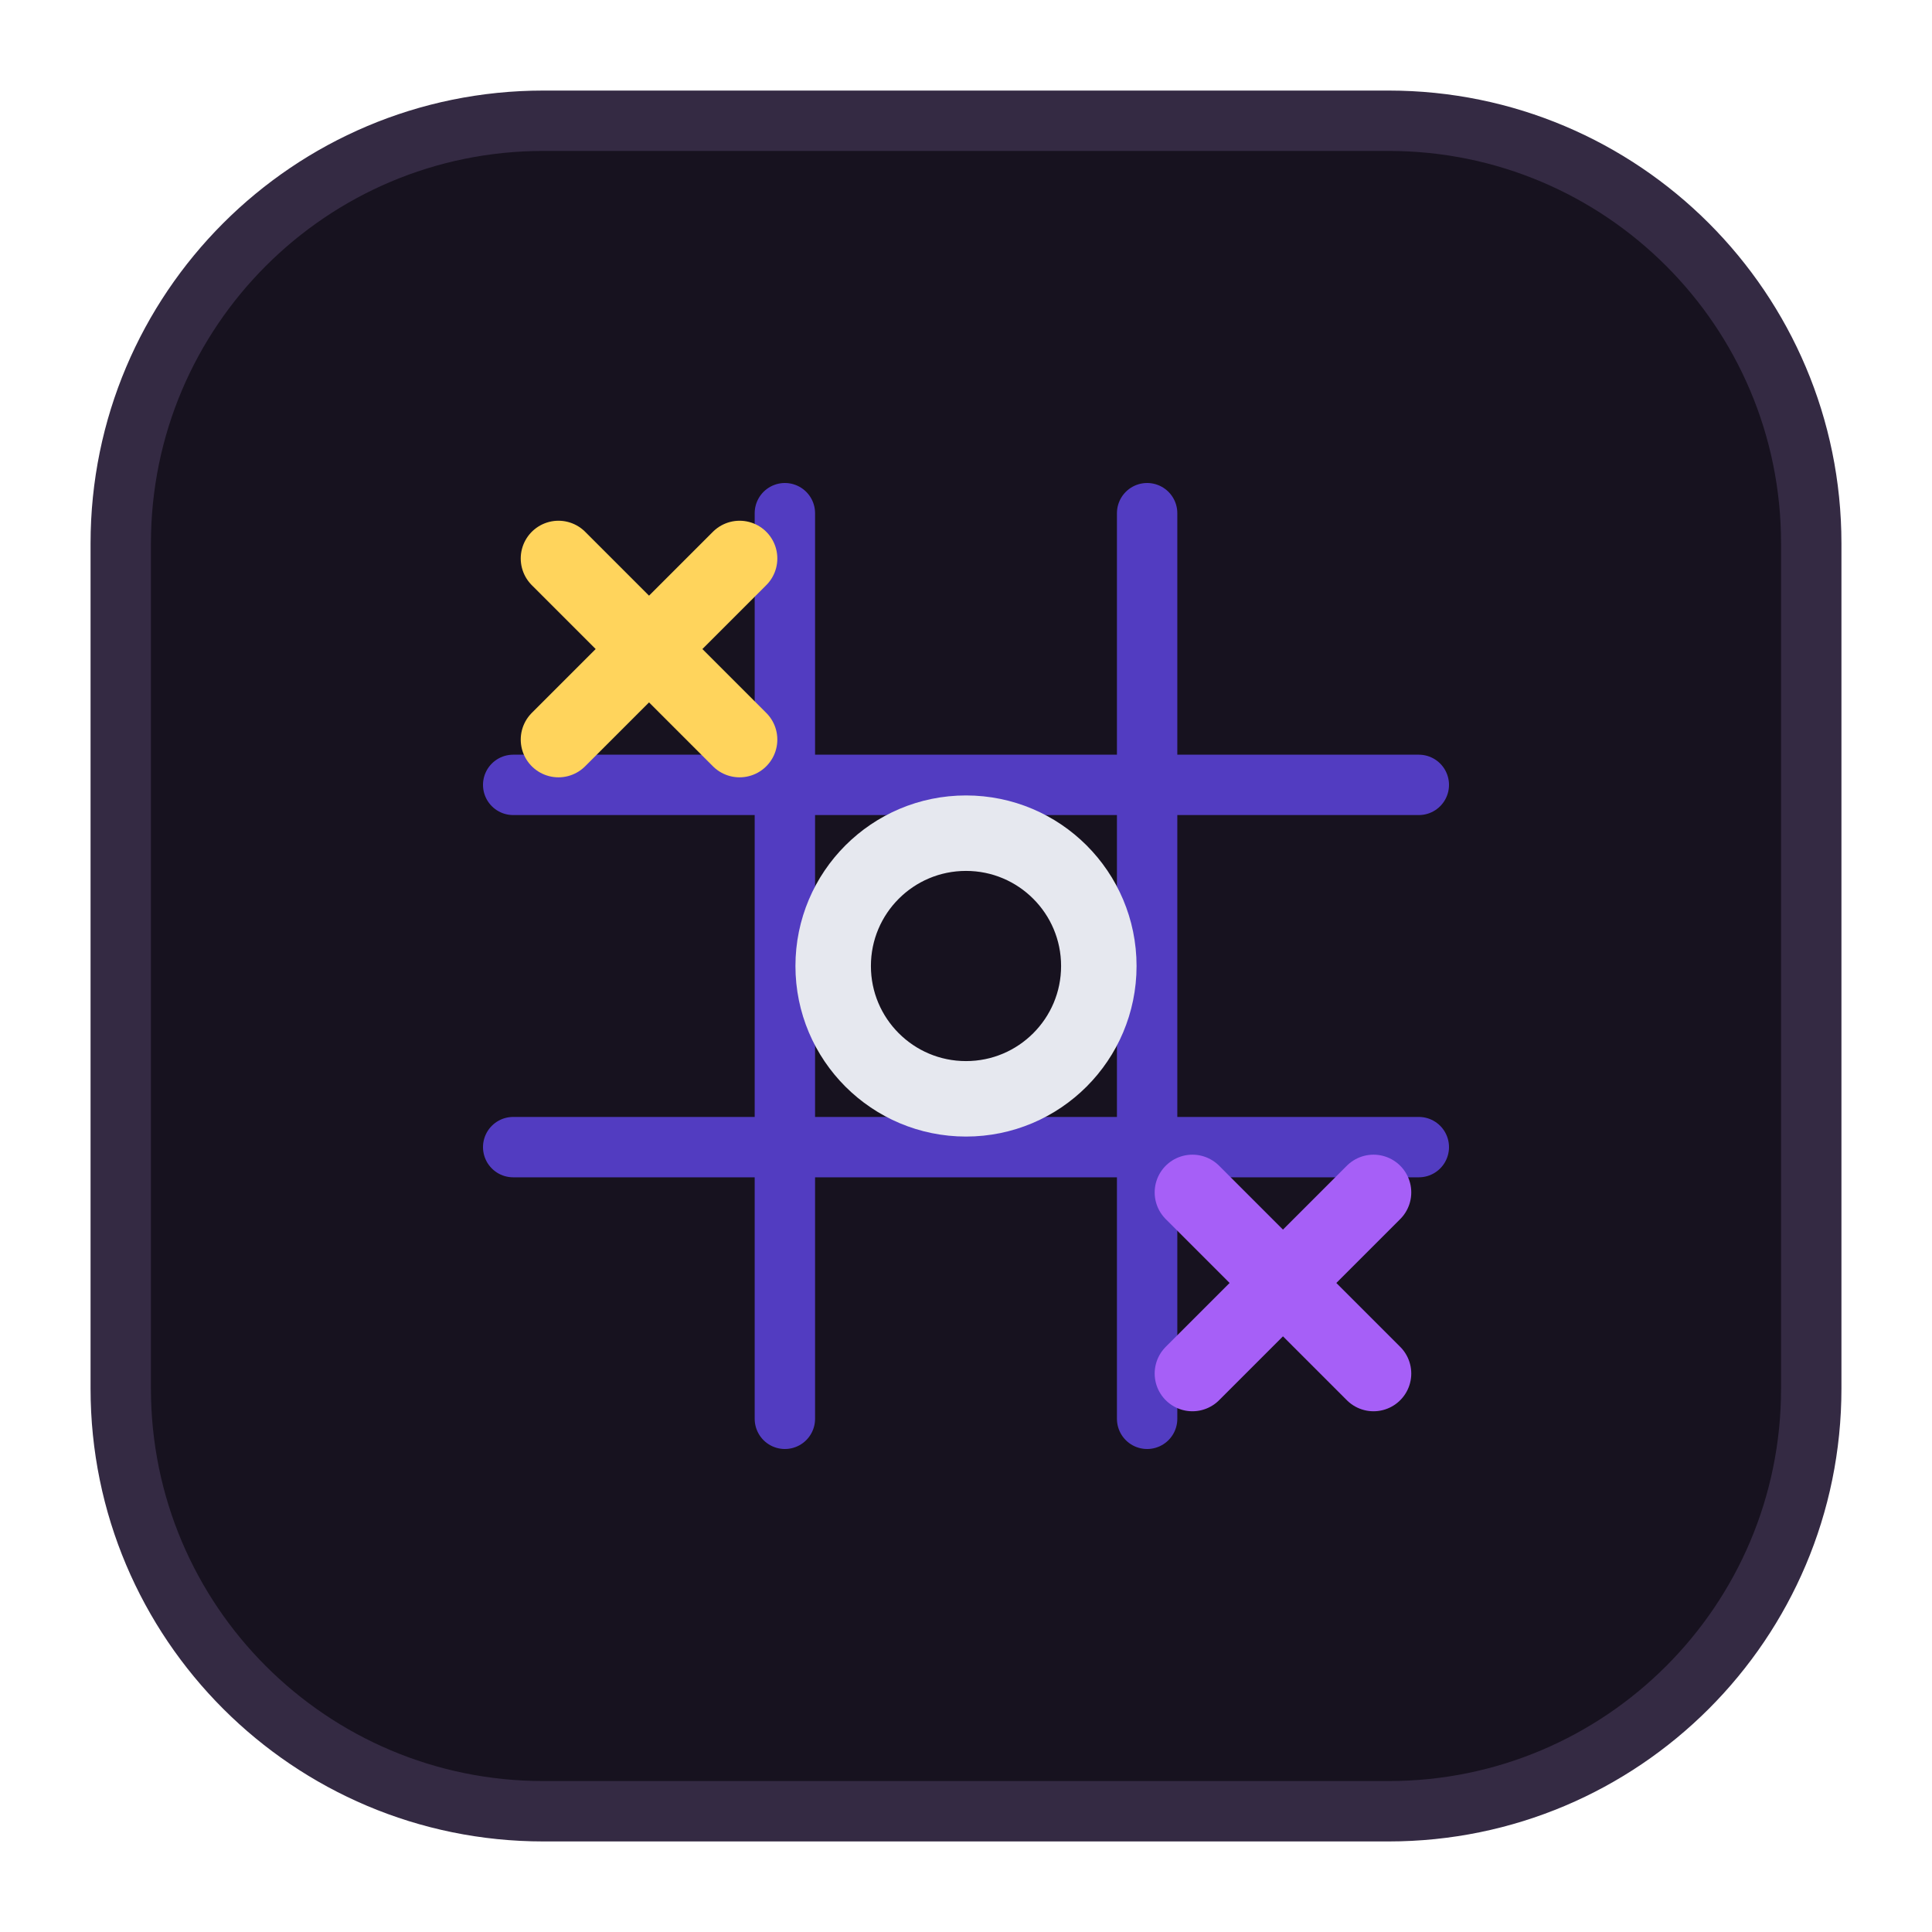
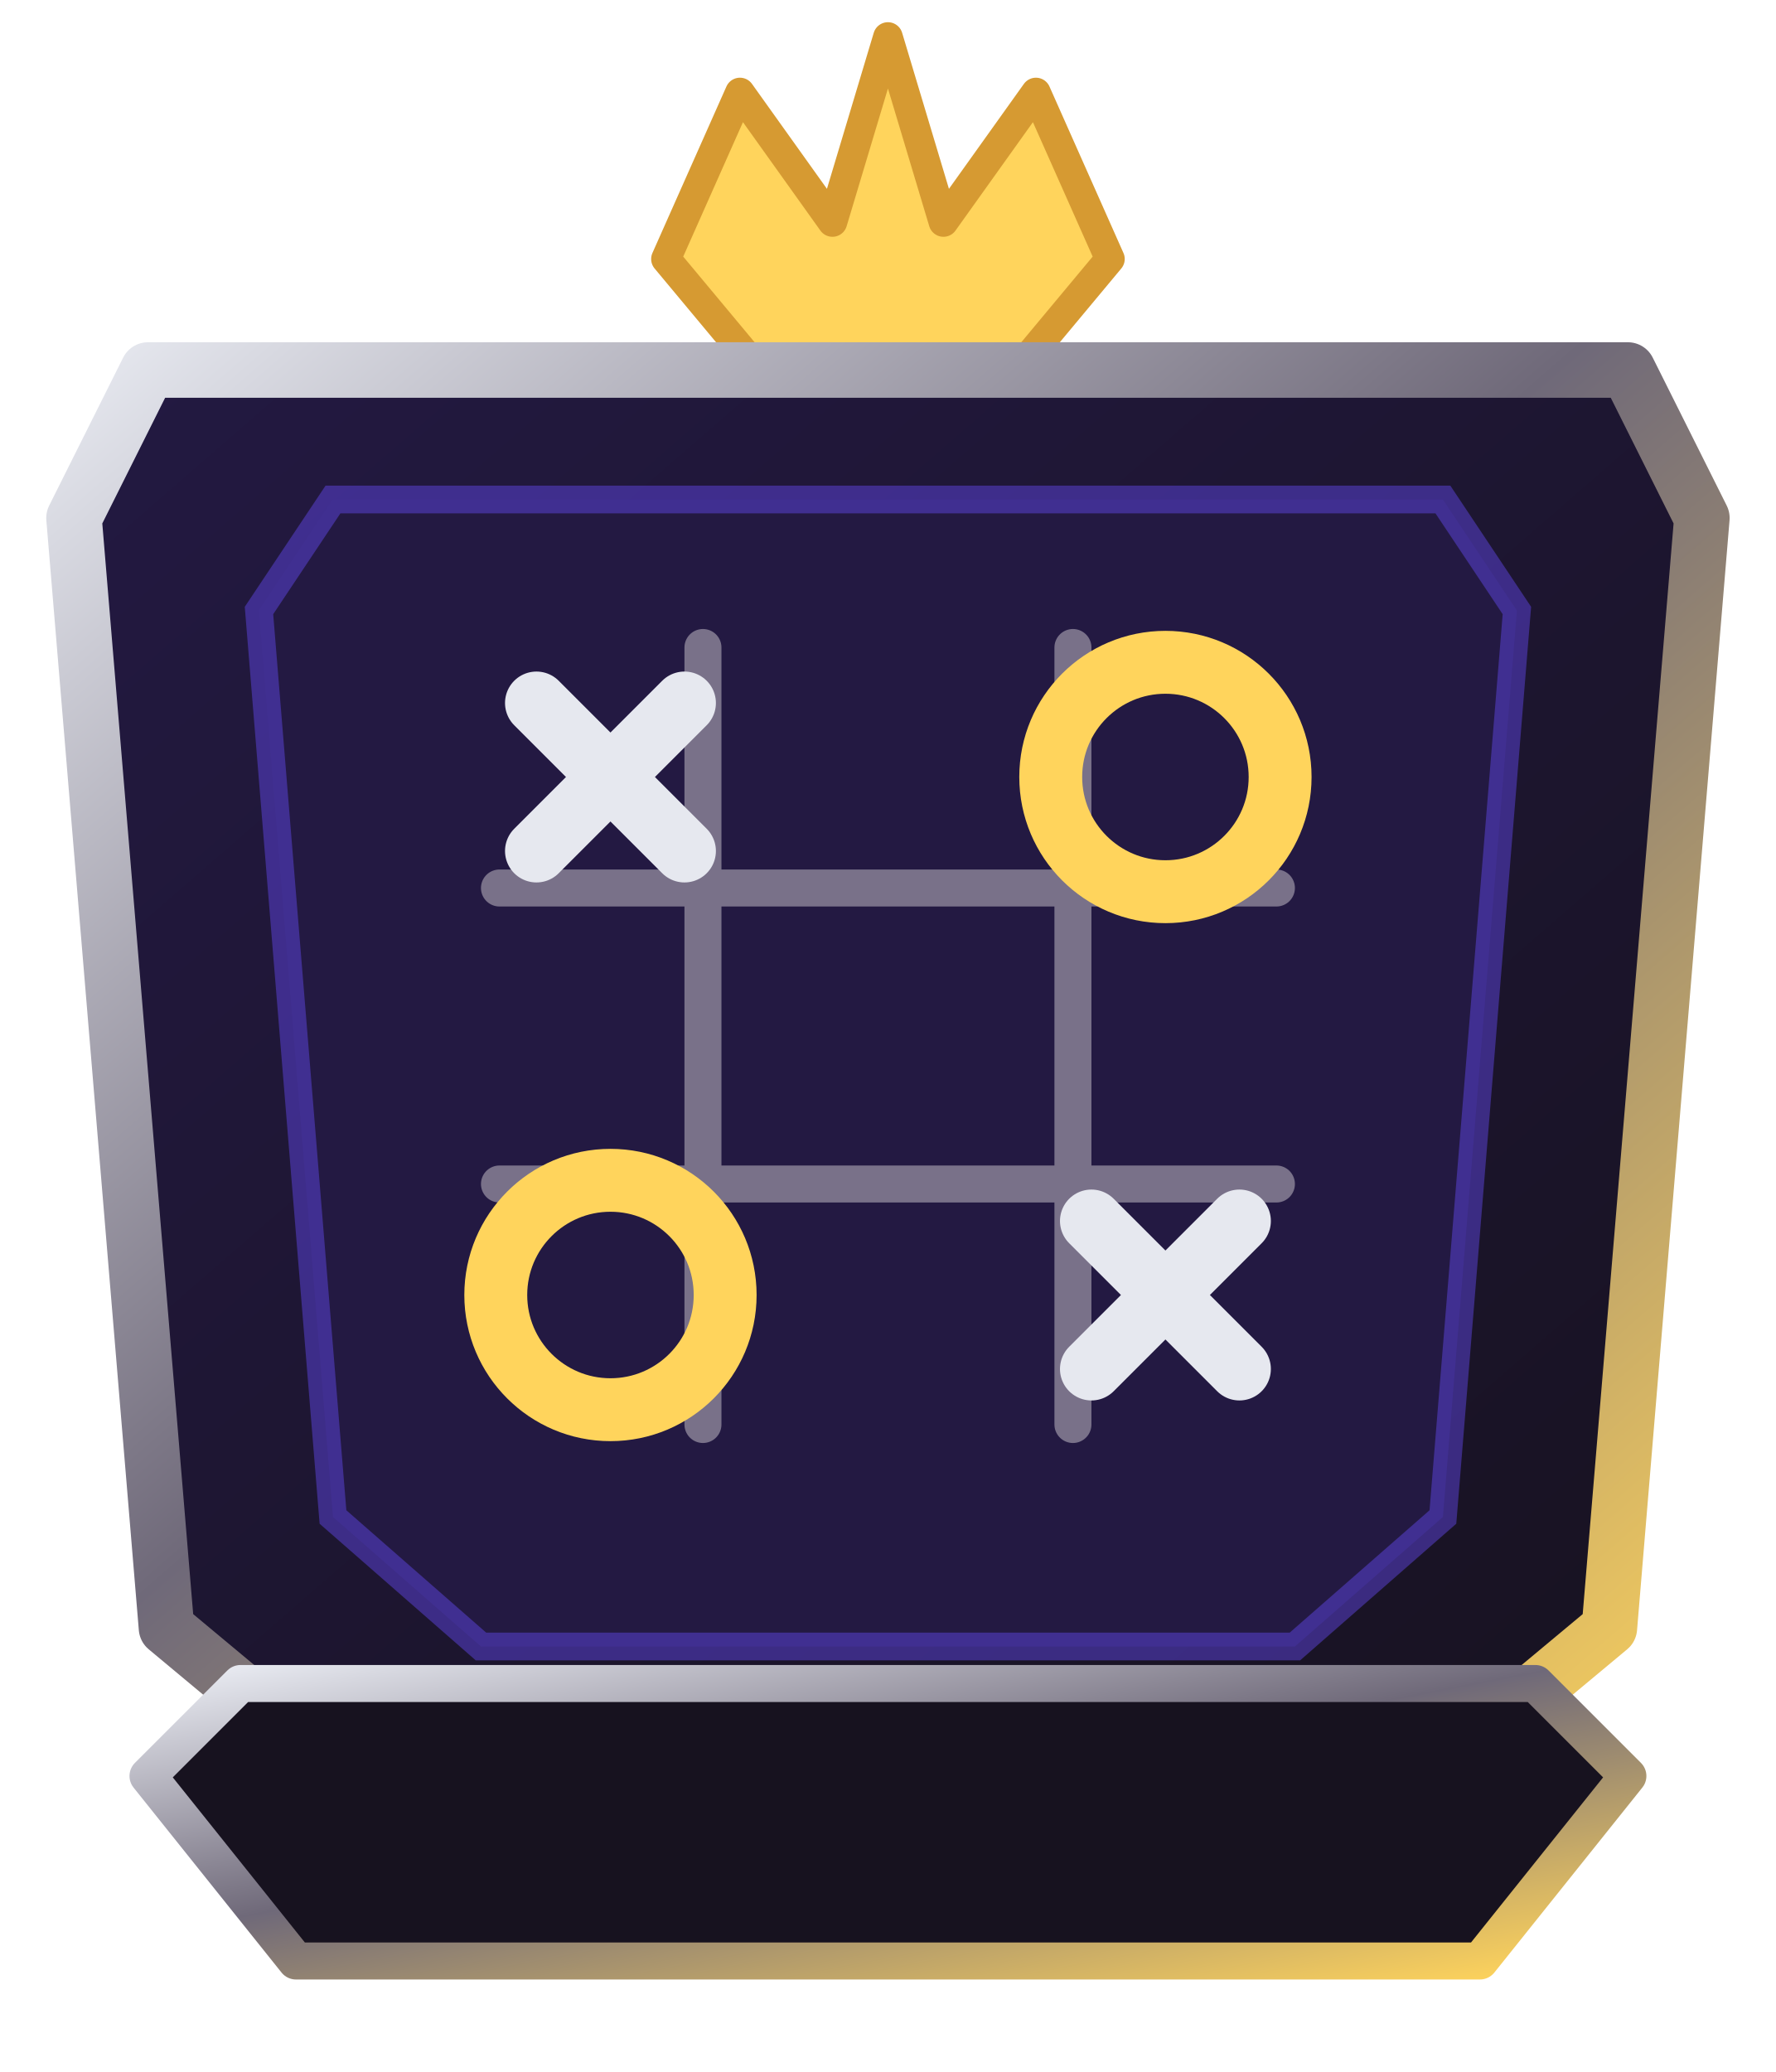
- <svg xmlns="http://www.w3.org/2000/svg" viewBox="0 0 64 64">
-   <rect x="4" y="4" width="56" height="56" rx="14" fill="#17121F" stroke="#342A43" stroke-width="2" />
-   <path d="M26 17v30M38 17v30M17 26h30M17 38h30" stroke="#6A4CFF" stroke-width="2" stroke-linecap="round" opacity=".72" />
-   <path d="m18.5 18.5 6 6m0-6-6 6" stroke="#FFD45C" stroke-width="2.5" stroke-linecap="round" />
-   <circle cx="32" cy="32" r="4.4" fill="none" stroke="#E6E8EF" stroke-width="2.5" />
-   <path d="m39.5 39.5 6 6m0-6-6 6" stroke="#A65FF7" stroke-width="2.5" stroke-linecap="round" />
+ <svg xmlns="http://www.w3.org/2000/svg" viewBox="0 0 96 112">
+   <defs>
+     <linearGradient id="frame" x1="0" y1="0" x2="1" y2="1">
+       <stop stop-color="#E6E8EF" />
+       <stop offset=".45" stop-color="#6F6979" />
+       <stop offset="1" stop-color="#FFD45C" />
+     </linearGradient>
+     <linearGradient id="field" x1="0" y1="0" x2="1" y2="1">
+       <stop stop-color="#231942" />
+       <stop offset="1" stop-color="#17121F" />
+     </linearGradient>
+   </defs>
+   <path d="M36 14 40 5l5 7 3-10 3 10 5-7 4 9-5 6H41Z" fill="#FFD45C" stroke="#D69A32" stroke-width="1.6" stroke-linejoin="round" />
+   <path d="M8 20h80l4 8-5 60-12 10H21L9 88 4 28Z" fill="url(#field)" stroke="url(#frame)" stroke-width="3" stroke-linejoin="round" />
+   <path d="M18 27h60l4 6-4 49-8 7H26l-8-7-4-49Z" fill="#231942" stroke="#6A4CFF" stroke-opacity=".42" stroke-width="1.5" />
+   <path d="M38 35v42M58 35v42M27 48h42M27 64h42" stroke="#918A9E" stroke-width="2" stroke-linecap="round" opacity=".78" />
+   <path d="m29 38 8 8m0-8-8 8M59 66l8 8m0-8-8 8" stroke="#E6E8EF" stroke-width="3.4" stroke-linecap="round" />
+   <circle cx="63" cy="42" r="6.2" fill="none" stroke="#FFD45C" stroke-width="3.4" />
+   <circle cx="33" cy="70" r="6.2" fill="none" stroke="#FFD45C" stroke-width="3.4" />
+   <path d="M13 91h70l5 5-8 10H16L8 96Z" fill="#17121F" stroke="url(#frame)" stroke-width="2" stroke-linejoin="round" />
</svg>
